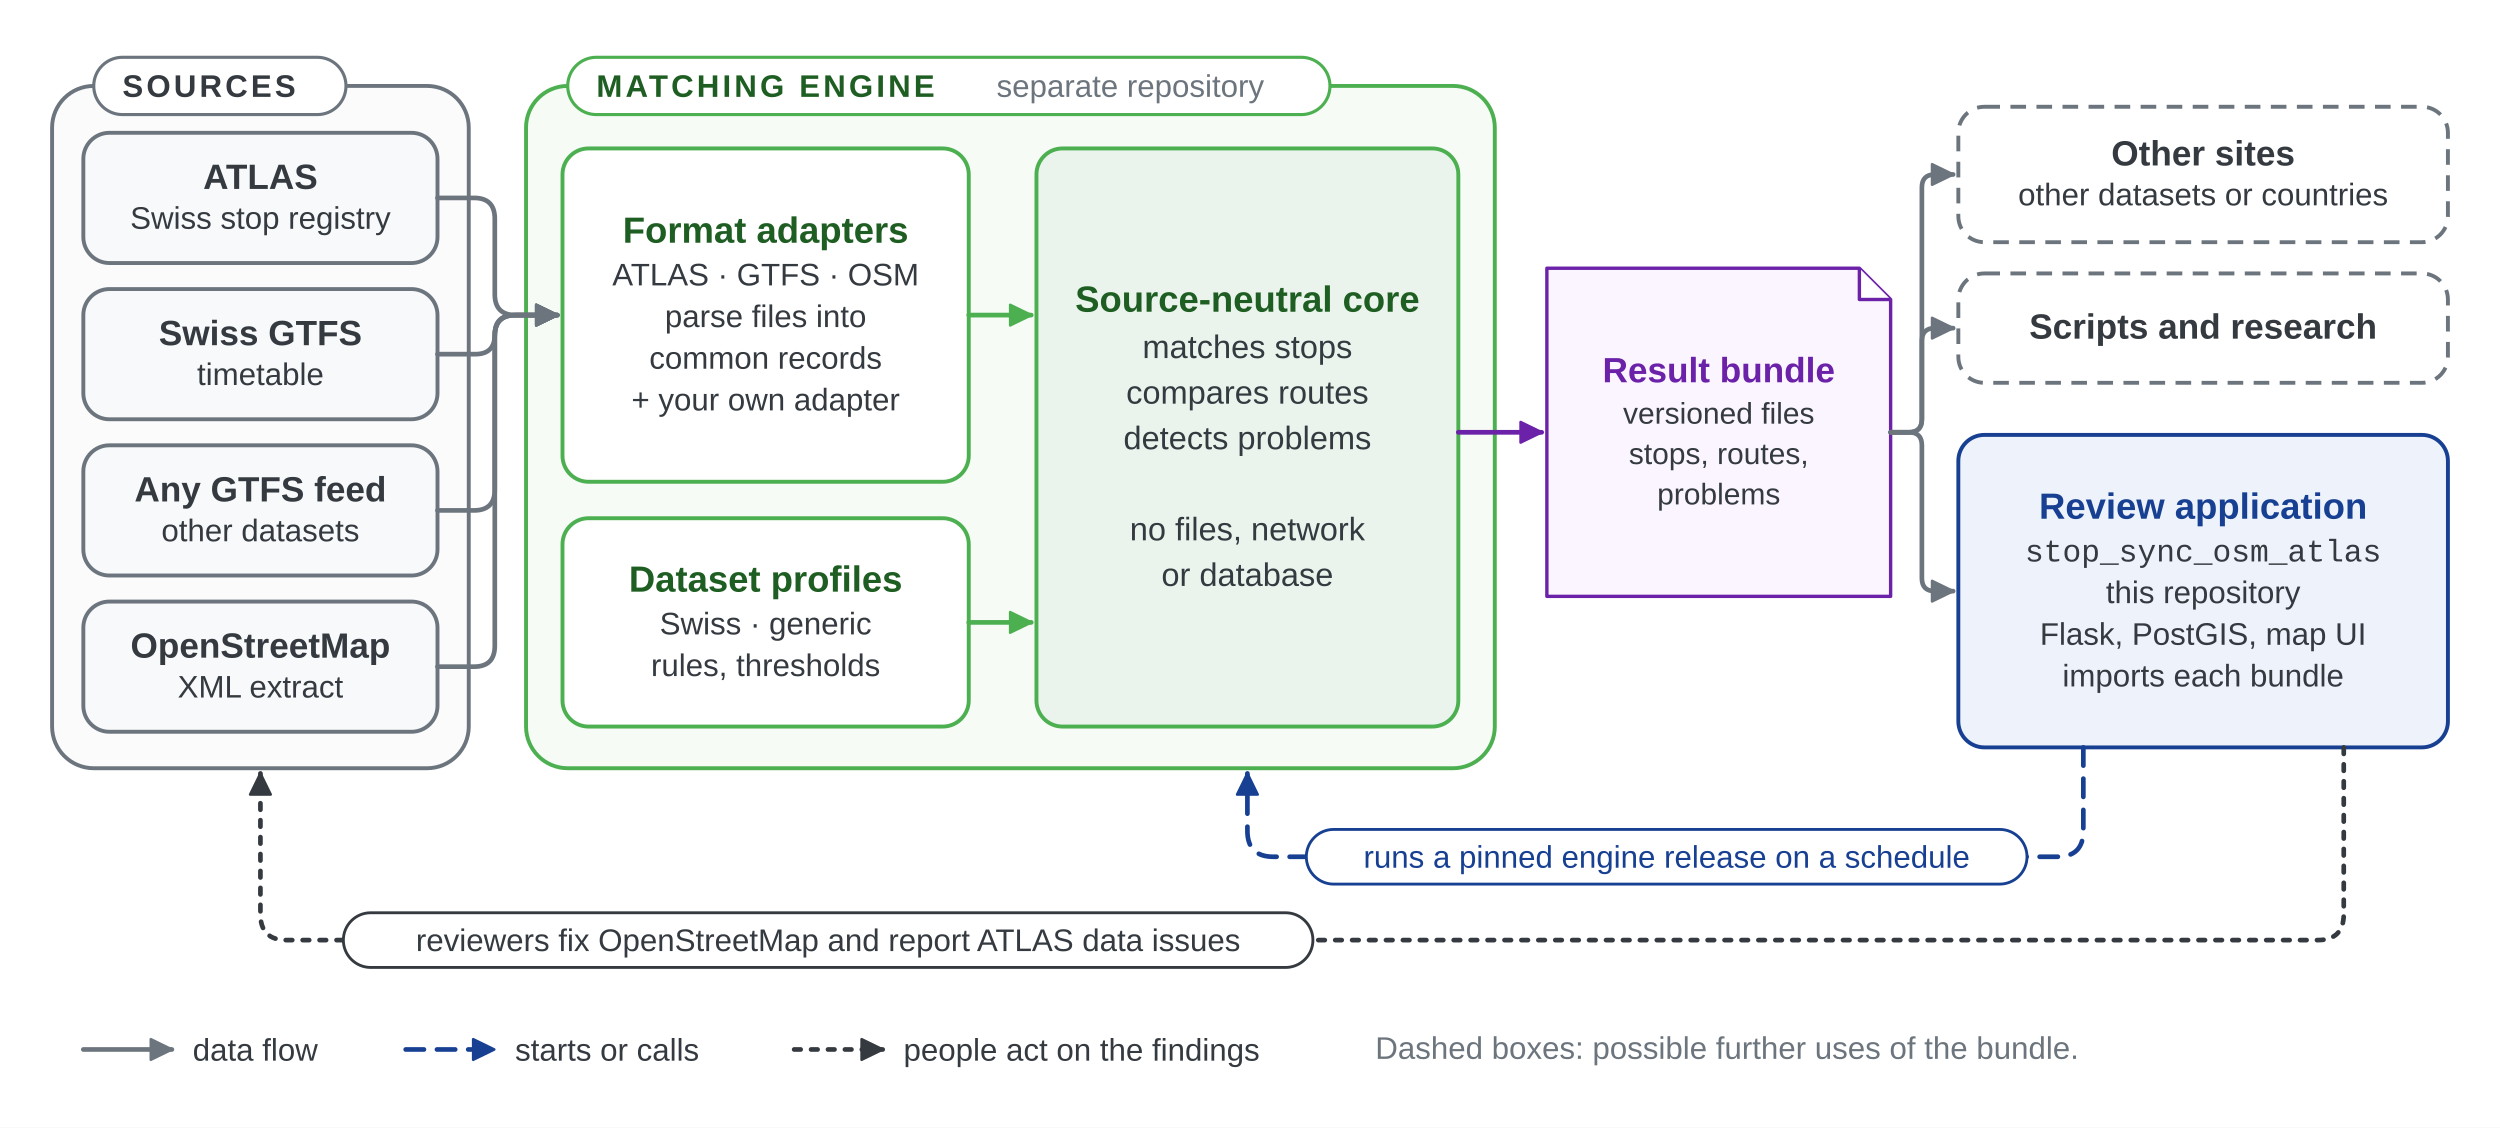
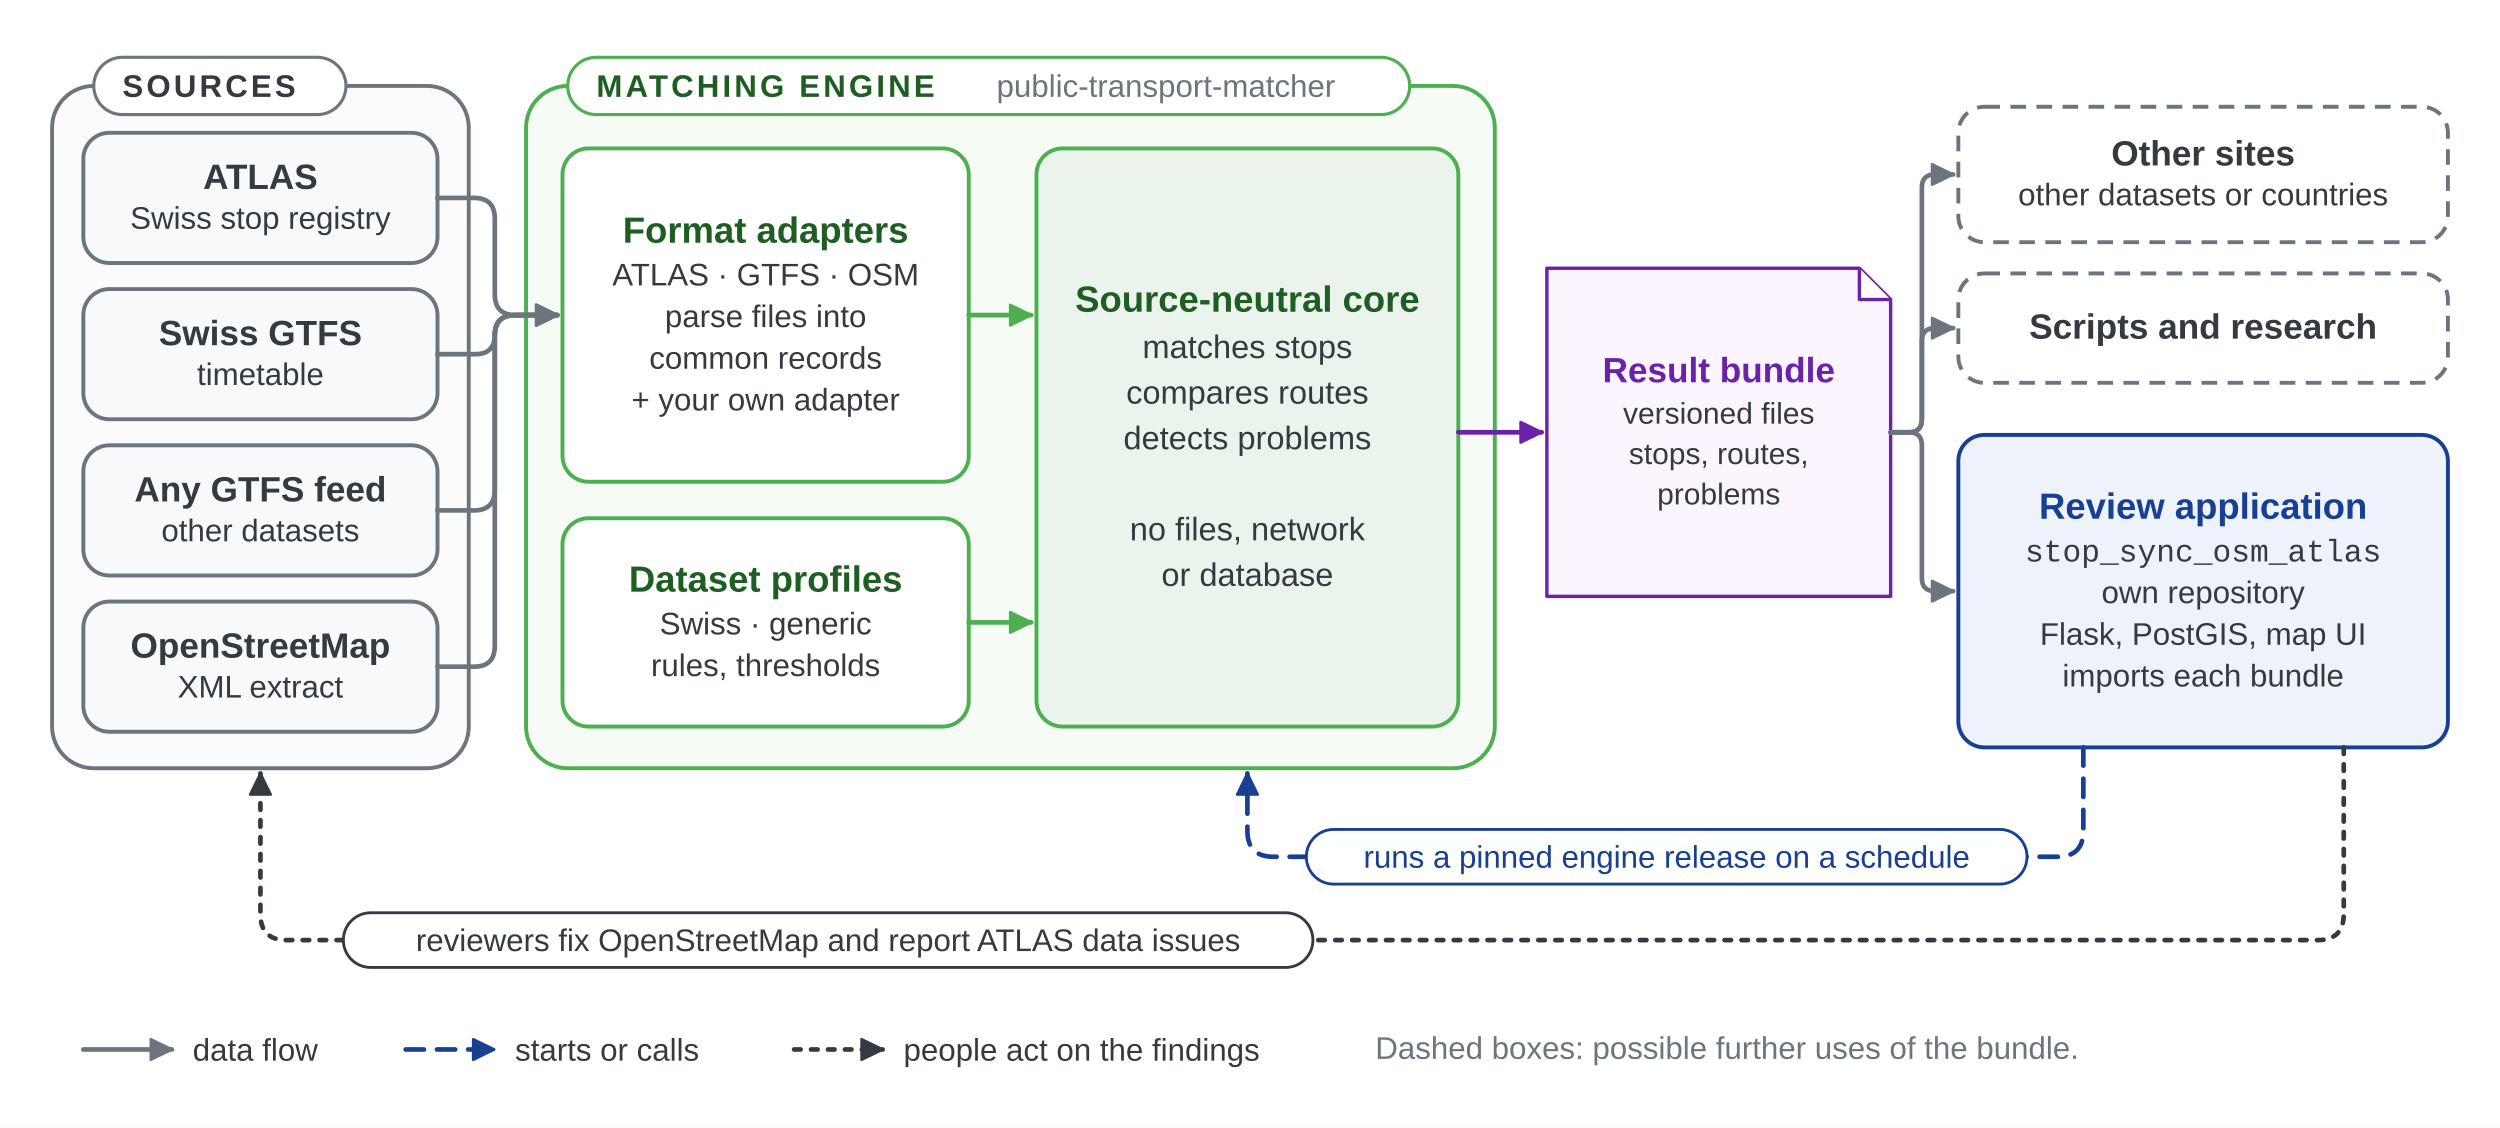
<svg xmlns="http://www.w3.org/2000/svg" viewBox="0 71 960 433" width="960" height="433" role="img" aria-labelledby="diagram-title diagram-desc">
  <rect x="0" y="71" width="960" height="433" fill="#ffffff" />
  <g>
    <rect x="20" y="104" width="160" height="262" rx="16" fill="#fbfbfc" stroke="#6c757d" stroke-width="1.5" />
    <rect x="36" y="93" width="96.86" height="22" rx="11" fill="#ffffff" stroke="#6c757d" stroke-width="1.2" />
    <text x="47" y="108.2" font-family="'Segoe UI', system-ui, -apple-system, 'Helvetica Neue', Arial, sans-serif" font-size="12" fill="#343a40" font-weight="600" letter-spacing="1.2">SOURCES</text>
  </g>
  <g>
    <rect x="32" y="122" width="136" height="50" rx="10" fill="#f8f9fa" stroke="#6c757d" stroke-width="1.5" />
    <text x="100" y="143.55" font-family="'Segoe UI', system-ui, -apple-system, 'Helvetica Neue', Arial, sans-serif" font-size="13.5" fill="#343a40" font-weight="600" text-anchor="middle">ATLAS</text>
    <text x="100" y="158.85" font-family="'Segoe UI', system-ui, -apple-system, 'Helvetica Neue', Arial, sans-serif" font-size="12" fill="#343a40" text-anchor="middle">Swiss stop registry</text>
  </g>
  <g>
    <rect x="32" y="182" width="136" height="50" rx="10" fill="#f8f9fa" stroke="#6c757d" stroke-width="1.5" />
    <text x="100" y="203.55" font-family="'Segoe UI', system-ui, -apple-system, 'Helvetica Neue', Arial, sans-serif" font-size="13.5" fill="#343a40" font-weight="600" text-anchor="middle">Swiss GTFS</text>
    <text x="100" y="218.85" font-family="'Segoe UI', system-ui, -apple-system, 'Helvetica Neue', Arial, sans-serif" font-size="12" fill="#343a40" text-anchor="middle">timetable</text>
  </g>
  <g>
    <rect x="32" y="242" width="136" height="50" rx="10" fill="#f8f9fa" stroke="#6c757d" stroke-width="1.5" />
    <text x="100" y="263.55" font-family="'Segoe UI', system-ui, -apple-system, 'Helvetica Neue', Arial, sans-serif" font-size="13.5" fill="#343a40" font-weight="600" text-anchor="middle">Any GTFS feed</text>
    <text x="100" y="278.85" font-family="'Segoe UI', system-ui, -apple-system, 'Helvetica Neue', Arial, sans-serif" font-size="12" fill="#343a40" text-anchor="middle">other datasets</text>
  </g>
  <g>
    <rect x="32" y="302" width="136" height="50" rx="10" fill="#f8f9fa" stroke="#6c757d" stroke-width="1.5" />
    <text x="100" y="323.55" font-family="'Segoe UI', system-ui, -apple-system, 'Helvetica Neue', Arial, sans-serif" font-size="13.5" fill="#343a40" font-weight="600" text-anchor="middle">OpenStreetMap</text>
    <text x="100" y="338.85" font-family="'Segoe UI', system-ui, -apple-system, 'Helvetica Neue', Arial, sans-serif" font-size="12" fill="#343a40" text-anchor="middle">XML extract</text>
  </g>
  <g>
    <rect x="202" y="104" width="372" height="262" rx="16" fill="#f6fbf6" stroke="#4caf50" stroke-width="1.5" />
-     <rect x="218" y="93" width="292.71" height="22" rx="11" fill="#ffffff" stroke="#4caf50" stroke-width="1.2" />
+     <rect x="218" y="93" width="323.32" height="22" rx="11" fill="#ffffff" stroke="#4caf50" stroke-width="1.2" />
    <text x="229" y="108.2" font-family="'Segoe UI', system-ui, -apple-system, 'Helvetica Neue', Arial, sans-serif" font-size="12" fill="#1f5e22" font-weight="600" letter-spacing="1.2">MATCHING ENGINE</text>
-     <text x="382.68" y="108.2" font-family="'Segoe UI', system-ui, -apple-system, 'Helvetica Neue', Arial, sans-serif" font-size="12" fill="#6c757d">separate repository</text>
+     <text x="382.68" y="108.2" font-family="'Segoe UI', system-ui, -apple-system, 'Helvetica Neue', Arial, sans-serif" font-size="12" fill="#6c757d">public-transport-matcher</text>
  </g>
  <g>
    <rect x="216" y="128" width="156" height="128" rx="10" fill="#ffffff" stroke="#4caf50" stroke-width="1.5" />
    <text x="294" y="164.2" font-family="'Segoe UI', system-ui, -apple-system, 'Helvetica Neue', Arial, sans-serif" font-size="14" fill="#1f5e22" font-weight="600" text-anchor="middle">Format adapters</text>
    <text x="294" y="180.6" font-family="'Segoe UI', system-ui, -apple-system, 'Helvetica Neue', Arial, sans-serif" font-size="12" fill="#343a40" text-anchor="middle">ATLAS · GTFS · OSM</text>
    <text x="294" y="196.6" font-family="'Segoe UI', system-ui, -apple-system, 'Helvetica Neue', Arial, sans-serif" font-size="12" fill="#343a40" text-anchor="middle">parse files into</text>
    <text x="294" y="212.6" font-family="'Segoe UI', system-ui, -apple-system, 'Helvetica Neue', Arial, sans-serif" font-size="12" fill="#343a40" text-anchor="middle">common records</text>
    <text x="294" y="228.6" font-family="'Segoe UI', system-ui, -apple-system, 'Helvetica Neue', Arial, sans-serif" font-size="12" fill="#343a40" text-anchor="middle">+ your own adapter</text>
  </g>
  <g>
    <rect x="216" y="270" width="156" height="80" rx="10" fill="#ffffff" stroke="#4caf50" stroke-width="1.5" />
    <text x="294" y="298.2" font-family="'Segoe UI', system-ui, -apple-system, 'Helvetica Neue', Arial, sans-serif" font-size="14" fill="#1f5e22" font-weight="600" text-anchor="middle">Dataset profiles</text>
    <text x="294" y="314.6" font-family="'Segoe UI', system-ui, -apple-system, 'Helvetica Neue', Arial, sans-serif" font-size="12" fill="#343a40" text-anchor="middle">Swiss · generic</text>
    <text x="294" y="330.6" font-family="'Segoe UI', system-ui, -apple-system, 'Helvetica Neue', Arial, sans-serif" font-size="12" fill="#343a40" text-anchor="middle">rules, thresholds</text>
  </g>
  <g>
    <rect x="398" y="128" width="162" height="222" rx="10" fill="#eaf4ec" stroke="#4caf50" stroke-width="1.5" />
    <text x="479" y="190.7" font-family="'Segoe UI', system-ui, -apple-system, 'Helvetica Neue', Arial, sans-serif" font-size="14" fill="#1f5e22" font-weight="600" text-anchor="middle">Source-neutral core</text>
    <text x="479" y="208.5" font-family="'Segoe UI', system-ui, -apple-system, 'Helvetica Neue', Arial, sans-serif" font-size="12.5" fill="#343a40" text-anchor="middle">matches stops</text>
    <text x="479" y="226" font-family="'Segoe UI', system-ui, -apple-system, 'Helvetica Neue', Arial, sans-serif" font-size="12.5" fill="#343a40" text-anchor="middle">compares routes</text>
    <text x="479" y="243.5" font-family="'Segoe UI', system-ui, -apple-system, 'Helvetica Neue', Arial, sans-serif" font-size="12.5" fill="#343a40" text-anchor="middle">detects problems</text>
    <text x="479" y="261" font-family="'Segoe UI', system-ui, -apple-system, 'Helvetica Neue', Arial, sans-serif" font-size="12.5" fill="#343a40" text-anchor="middle" />
    <text x="479" y="278.5" font-family="'Segoe UI', system-ui, -apple-system, 'Helvetica Neue', Arial, sans-serif" font-size="12.5" fill="#343a40" text-anchor="middle">no files, network</text>
    <text x="479" y="296" font-family="'Segoe UI', system-ui, -apple-system, 'Helvetica Neue', Arial, sans-serif" font-size="12.5" fill="#343a40" text-anchor="middle">or database</text>
  </g>
  <g>
    <path d="M168 147 L182 147 Q190 147 190 155 L190 184 Q190 192 198 192 L214 192" fill="none" stroke="#6c757d" stroke-width="1.8" stroke-linecap="round" stroke-linejoin="round" />
    <path d="M205.91 195.95 L214 192 L205.91 188.05 Z" fill="#6c757d" stroke="#6c757d" stroke-width="1" stroke-linejoin="round" />
  </g>
  <g>
    <path d="M168 207 L182.5 207 Q190 207 190 199.5 L190 199.5 Q190 192 197.5 192 L214 192" fill="none" stroke="#6c757d" stroke-width="1.8" stroke-linecap="round" stroke-linejoin="round" />
    <path d="M205.91 195.95 L214 192 L205.91 188.05 Z" fill="#6c757d" stroke="#6c757d" stroke-width="1" stroke-linejoin="round" />
  </g>
  <g>
    <path d="M168 267 L182 267 Q190 267 190 259 L190 200 Q190 192 198 192 L214 192" fill="none" stroke="#6c757d" stroke-width="1.8" stroke-linecap="round" stroke-linejoin="round" />
    <path d="M205.91 195.95 L214 192 L205.91 188.05 Z" fill="#6c757d" stroke="#6c757d" stroke-width="1" stroke-linejoin="round" />
  </g>
  <g>
    <path d="M168 327 L182 327 Q190 327 190 319 L190 200 Q190 192 198 192 L214 192" fill="none" stroke="#6c757d" stroke-width="1.8" stroke-linecap="round" stroke-linejoin="round" />
    <path d="M205.91 195.95 L214 192 L205.91 188.05 Z" fill="#6c757d" stroke="#6c757d" stroke-width="1" stroke-linejoin="round" />
  </g>
  <g>
    <path d="M372 192 L396 192" fill="none" stroke="#4caf50" stroke-width="1.8" stroke-linecap="round" stroke-linejoin="round" />
    <path d="M387.91 195.95 L396 192 L387.91 188.05 Z" fill="#4caf50" stroke="#4caf50" stroke-width="1" stroke-linejoin="round" />
  </g>
  <g>
    <path d="M372 310 L396 310" fill="none" stroke="#4caf50" stroke-width="1.8" stroke-linecap="round" stroke-linejoin="round" />
    <path d="M387.91 313.95 L396 310 L387.91 306.05 Z" fill="#4caf50" stroke="#4caf50" stroke-width="1" stroke-linejoin="round" />
  </g>
  <g>
    <path d="M594 174 L714 174 L726 186 L726 300 L594 300 Z" fill="#faf5ff" stroke="#6b21a8" stroke-width="1.3" stroke-linejoin="round" />
    <path d="M714 174 L714 186 L726 186" fill="#ffffff" stroke="#6b21a8" stroke-width="1.3" stroke-linejoin="round" />
    <text x="660" y="217.8" font-family="'Segoe UI', system-ui, -apple-system, 'Helvetica Neue', Arial, sans-serif" font-size="13.5" fill="#6b21a8" font-weight="600" text-anchor="middle">Result bundle</text>
    <text x="660" y="233.7" font-family="'Segoe UI', system-ui, -apple-system, 'Helvetica Neue', Arial, sans-serif" font-size="11.5" fill="#343a40" text-anchor="middle">versioned files</text>
    <text x="660" y="249.2" font-family="'Segoe UI', system-ui, -apple-system, 'Helvetica Neue', Arial, sans-serif" font-size="11.5" fill="#343a40" text-anchor="middle">stops, routes,</text>
    <text x="660" y="264.7" font-family="'Segoe UI', system-ui, -apple-system, 'Helvetica Neue', Arial, sans-serif" font-size="11.5" fill="#343a40" text-anchor="middle">problems</text>
  </g>
  <g>
    <path d="M560 237 L592 237" fill="none" stroke="#6b21a8" stroke-width="1.8" stroke-linecap="round" stroke-linejoin="round" />
    <path d="M583.91 240.95 L592 237 L583.91 233.05 Z" fill="#6b21a8" stroke="#6b21a8" stroke-width="1" stroke-linejoin="round" />
  </g>
  <g>
    <rect x="752" y="112" width="188" height="52" rx="10" fill="#ffffff" stroke="#6c757d" stroke-width="1.5" stroke-dasharray="6 4" />
    <text x="846" y="134.55" font-family="'Segoe UI', system-ui, -apple-system, 'Helvetica Neue', Arial, sans-serif" font-size="13.5" fill="#343a40" font-weight="600" text-anchor="middle">Other sites</text>
    <text x="846" y="149.85" font-family="'Segoe UI', system-ui, -apple-system, 'Helvetica Neue', Arial, sans-serif" font-size="12" fill="#343a40" text-anchor="middle">other datasets or countries</text>
  </g>
  <g>
    <rect x="752" y="176" width="188" height="42" rx="10" fill="#ffffff" stroke="#6c757d" stroke-width="1.5" stroke-dasharray="6 4" />
    <text x="846" y="201.05" font-family="'Segoe UI', system-ui, -apple-system, 'Helvetica Neue', Arial, sans-serif" font-size="13.5" fill="#343a40" font-weight="600" text-anchor="middle">Scripts and research</text>
  </g>
  <g>
    <rect x="752" y="238" width="188" height="120" rx="10" fill="#eef3fb" stroke="#174092" stroke-width="1.5" />
    <text x="846" y="270.2" font-family="'Segoe UI', system-ui, -apple-system, 'Helvetica Neue', Arial, sans-serif" font-size="14" fill="#174092" font-weight="600" text-anchor="middle">Review application</text>
    <text x="846" y="286.6" font-family="'SFMono-Regular', Consolas, 'Liberation Mono', Menlo, monospace" font-size="12" fill="#343a40" text-anchor="middle">stop_sync_osm_atlas</text>
-     <text x="846" y="302.6" font-family="'Segoe UI', system-ui, -apple-system, 'Helvetica Neue', Arial, sans-serif" font-size="12" fill="#343a40" text-anchor="middle">this repository</text>
+     <text x="846" y="302.6" font-family="'Segoe UI', system-ui, -apple-system, 'Helvetica Neue', Arial, sans-serif" font-size="12" fill="#343a40" text-anchor="middle">own repository</text>
    <text x="846" y="318.6" font-family="'Segoe UI', system-ui, -apple-system, 'Helvetica Neue', Arial, sans-serif" font-size="12" fill="#343a40" text-anchor="middle">Flask, PostGIS, map UI</text>
    <text x="846" y="334.6" font-family="'Segoe UI', system-ui, -apple-system, 'Helvetica Neue', Arial, sans-serif" font-size="12" fill="#343a40" text-anchor="middle">imports each bundle</text>
  </g>
  <g>
    <path d="M726 237 L733 237 Q738 237 738 232 L738 143 Q738 138 743 138 L750 138" fill="none" stroke="#6c757d" stroke-width="1.8" stroke-linecap="round" stroke-linejoin="round" />
    <path d="M741.91 141.95 L750 138 L741.91 134.05 Z" fill="#6c757d" stroke="#6c757d" stroke-width="1" stroke-linejoin="round" />
  </g>
  <g>
    <path d="M726 237 L733 237 Q738 237 738 232 L738 202 Q738 197 743 197 L750 197" fill="none" stroke="#6c757d" stroke-width="1.8" stroke-linecap="round" stroke-linejoin="round" />
    <path d="M741.91 200.95 L750 197 L741.91 193.05 Z" fill="#6c757d" stroke="#6c757d" stroke-width="1" stroke-linejoin="round" />
  </g>
  <g>
    <path d="M726 237 L733 237 Q738 237 738 242 L738 293 Q738 298 743 298 L750 298" fill="none" stroke="#6c757d" stroke-width="1.8" stroke-linecap="round" stroke-linejoin="round" />
    <path d="M741.91 301.95 L750 298 L741.91 294.05 Z" fill="#6c757d" stroke="#6c757d" stroke-width="1" stroke-linejoin="round" />
  </g>
  <g>
    <path d="M800 358 L800 390 Q800 400 790 400 L489 400 Q479 400 479 390 L479 368" fill="none" stroke="#174092" stroke-width="1.8" stroke-linecap="round" stroke-linejoin="round" stroke-dasharray="7 5" />
    <path d="M482.95 376.09 L479 368 L475.05 376.09 Z" fill="#174092" stroke="#174092" stroke-width="1" stroke-linejoin="round" />
    <g>
      <rect x="501.63" y="389.5" width="276.74" height="21" rx="10.5" fill="#ffffff" stroke="#174092" stroke-width="1.1" />
      <text x="640" y="404.2" font-family="'Segoe UI', system-ui, -apple-system, 'Helvetica Neue', Arial, sans-serif" font-size="12" fill="#174092" text-anchor="middle">runs a pinned engine release on a schedule</text>
    </g>
  </g>
  <g>
    <path d="M900 358 L900 422 Q900 432 890 432 L110 432 Q100 432 100 422 L100 368" fill="none" stroke="#343a40" stroke-width="1.8" stroke-linecap="round" stroke-linejoin="round" stroke-dasharray="2.5 4" />
    <path d="M103.95 376.09 L100 368 L96.05 376.09 Z" fill="#343a40" stroke="#343a40" stroke-width="1" stroke-linejoin="round" />
    <g>
      <rect x="131.85" y="421.5" width="372.31" height="21" rx="10.5" fill="#ffffff" stroke="#343a40" stroke-width="1.1" />
      <text x="318" y="436.2" font-family="'Segoe UI', system-ui, -apple-system, 'Helvetica Neue', Arial, sans-serif" font-size="12" fill="#343a40" text-anchor="middle">reviewers fix OpenStreetMap and report ATLAS data issues</text>
    </g>
  </g>
  <g>
    <g>
      <path d="M32 474 L66 474" fill="none" stroke="#6c757d" stroke-width="1.8" stroke-linecap="round" stroke-linejoin="round" />
      <path d="M57.91 477.95 L66 474 L57.91 470.05 Z" fill="#6c757d" stroke="#6c757d" stroke-width="1" stroke-linejoin="round" />
    </g>
    <text x="74" y="478.3" font-family="'Segoe UI', system-ui, -apple-system, 'Helvetica Neue', Arial, sans-serif" font-size="12" fill="#343a40">data flow</text>
    <g>
      <path d="M155.79 474 L189.79 474" fill="none" stroke="#174092" stroke-width="1.8" stroke-linecap="round" stroke-linejoin="round" stroke-dasharray="7 5" />
      <path d="M181.7 477.95 L189.79 474 L181.7 470.05 Z" fill="#174092" stroke="#174092" stroke-width="1" stroke-linejoin="round" />
    </g>
    <text x="197.79" y="478.3" font-family="'Segoe UI', system-ui, -apple-system, 'Helvetica Neue', Arial, sans-serif" font-size="12" fill="#343a40">starts or calls</text>
    <g>
      <path d="M304.95 474 L338.95 474" fill="none" stroke="#343a40" stroke-width="1.8" stroke-linecap="round" stroke-linejoin="round" stroke-dasharray="2.5 4" />
      <path d="M330.86 477.95 L338.95 474 L330.86 470.05 Z" fill="#343a40" stroke="#343a40" stroke-width="1" stroke-linejoin="round" />
    </g>
    <text x="346.95" y="478.3" font-family="'Segoe UI', system-ui, -apple-system, 'Helvetica Neue', Arial, sans-serif" font-size="12" fill="#343a40">people act on the findings</text>
  </g>
  <text x="528.11" y="477.6" font-family="'Segoe UI', system-ui, -apple-system, 'Helvetica Neue', Arial, sans-serif" font-size="12" fill="#6c757d">Dashed boxes: possible further uses of the bundle.</text>
</svg>
